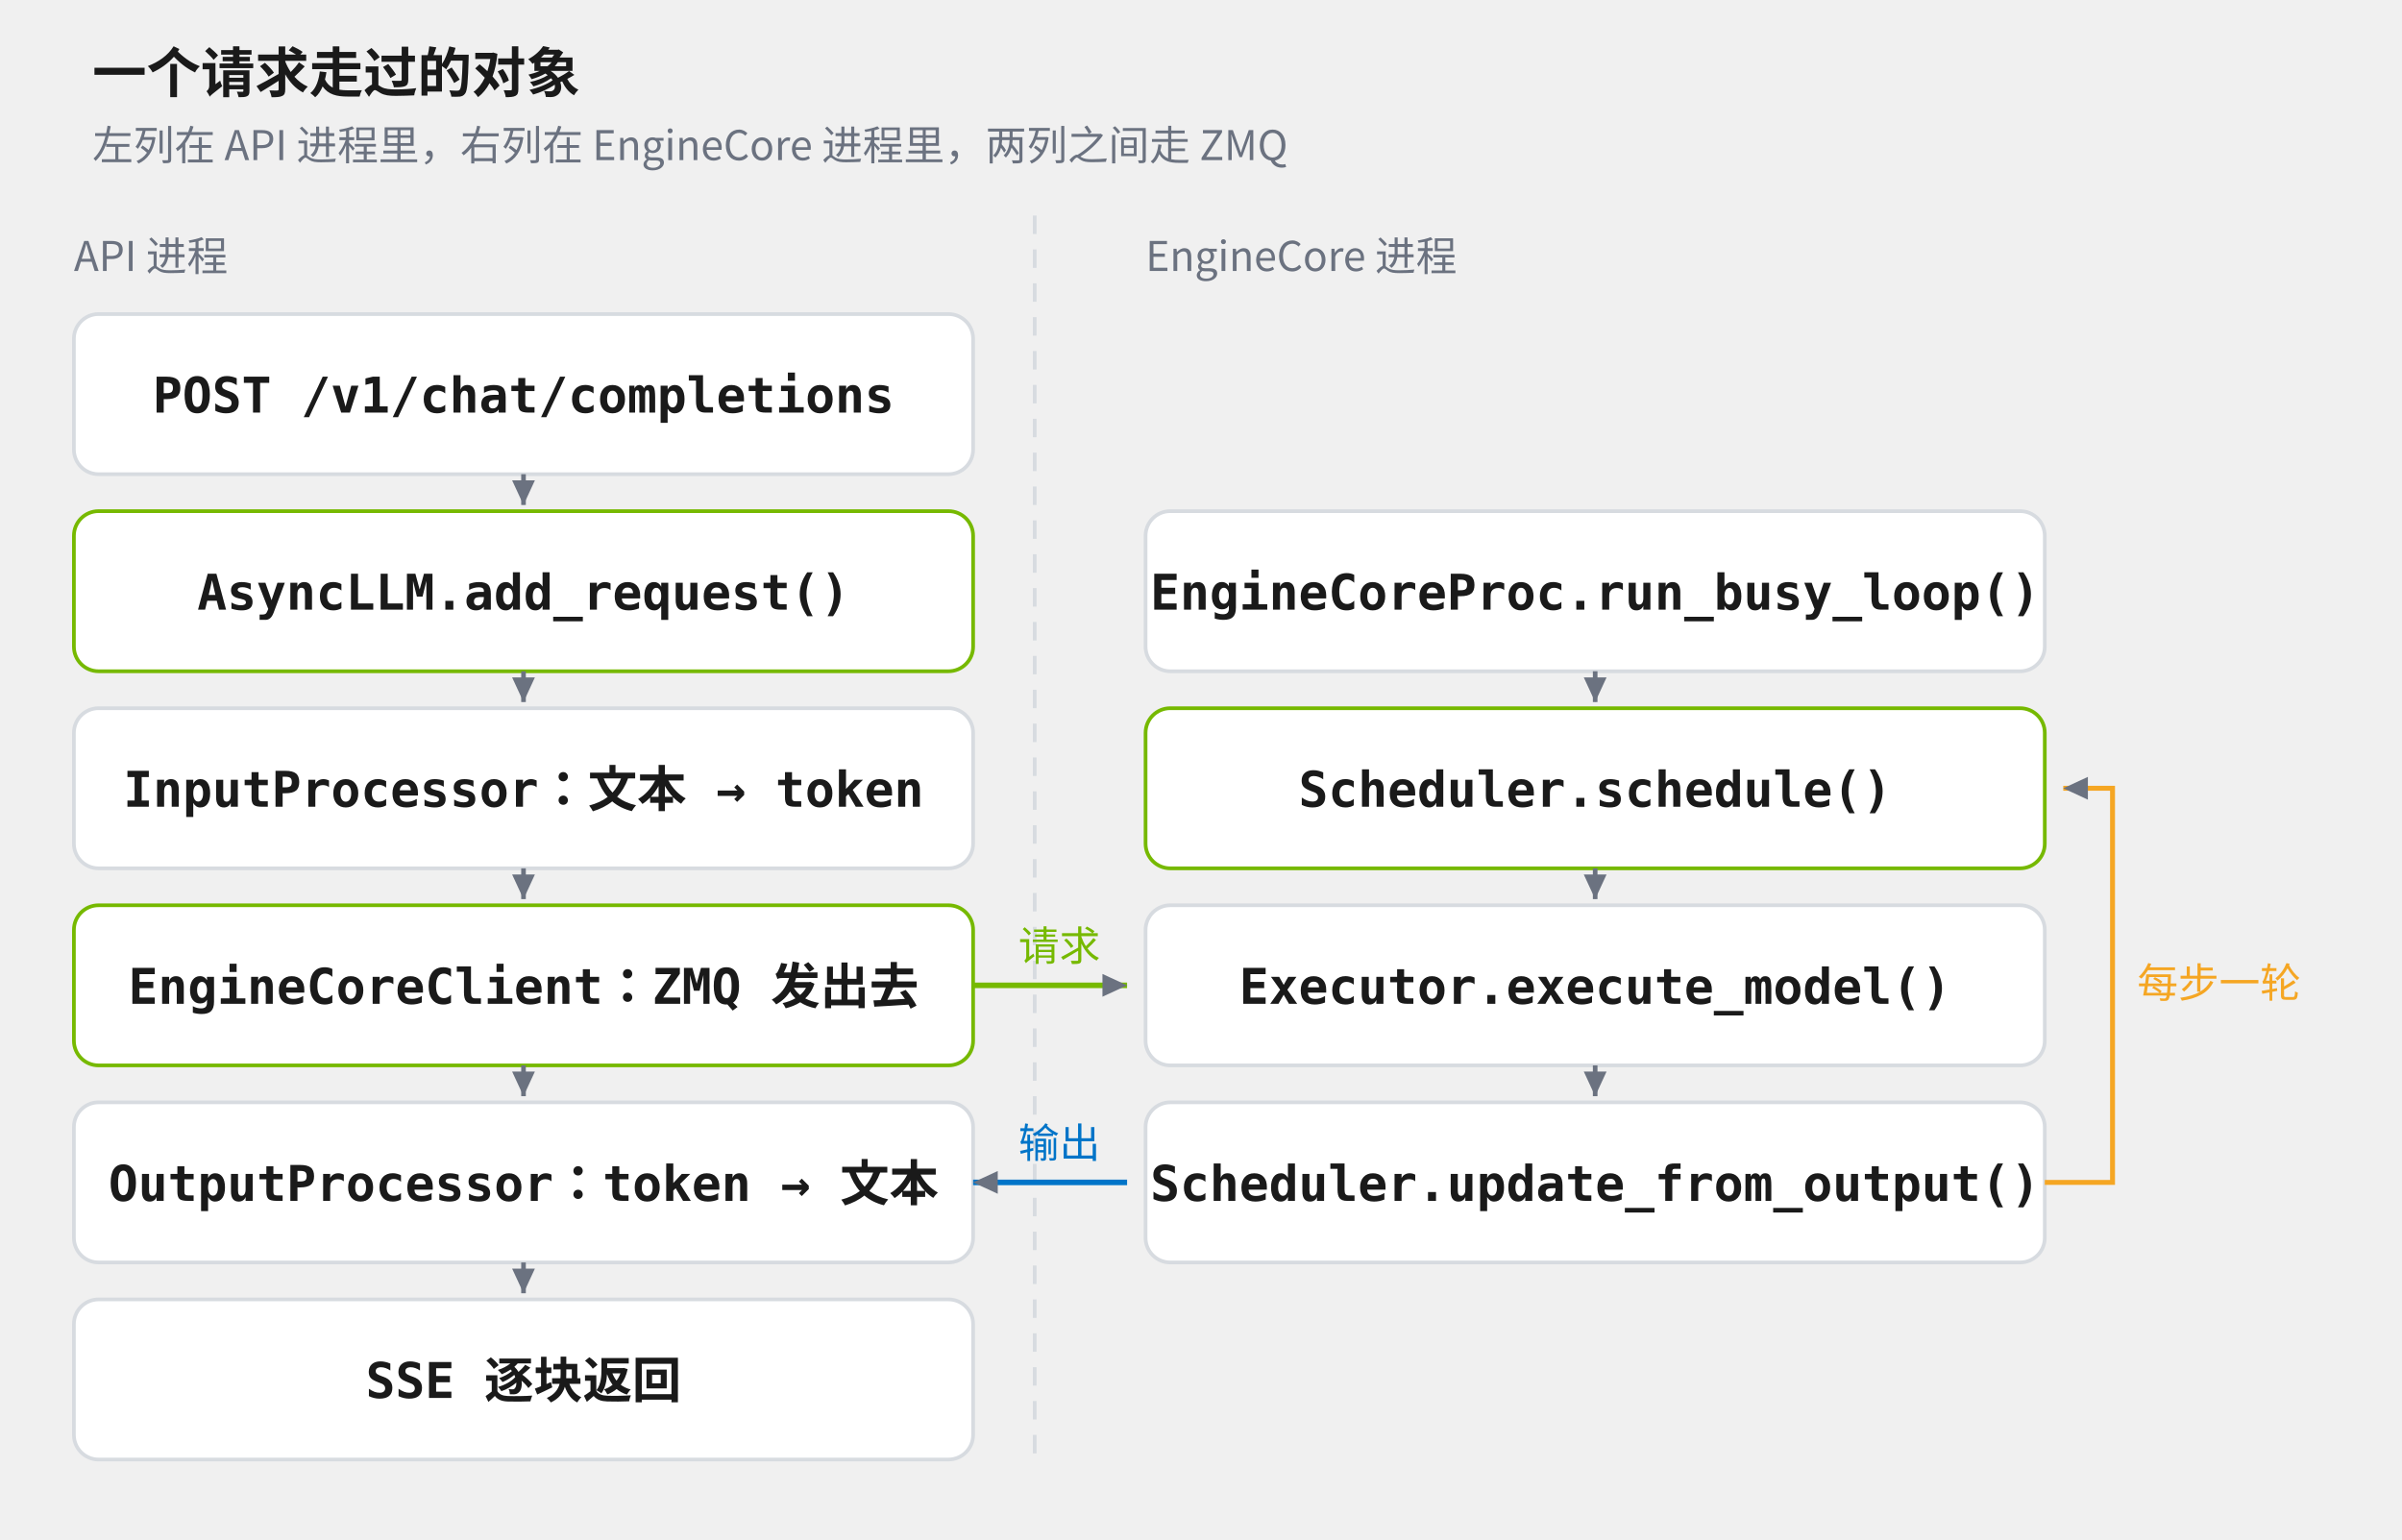
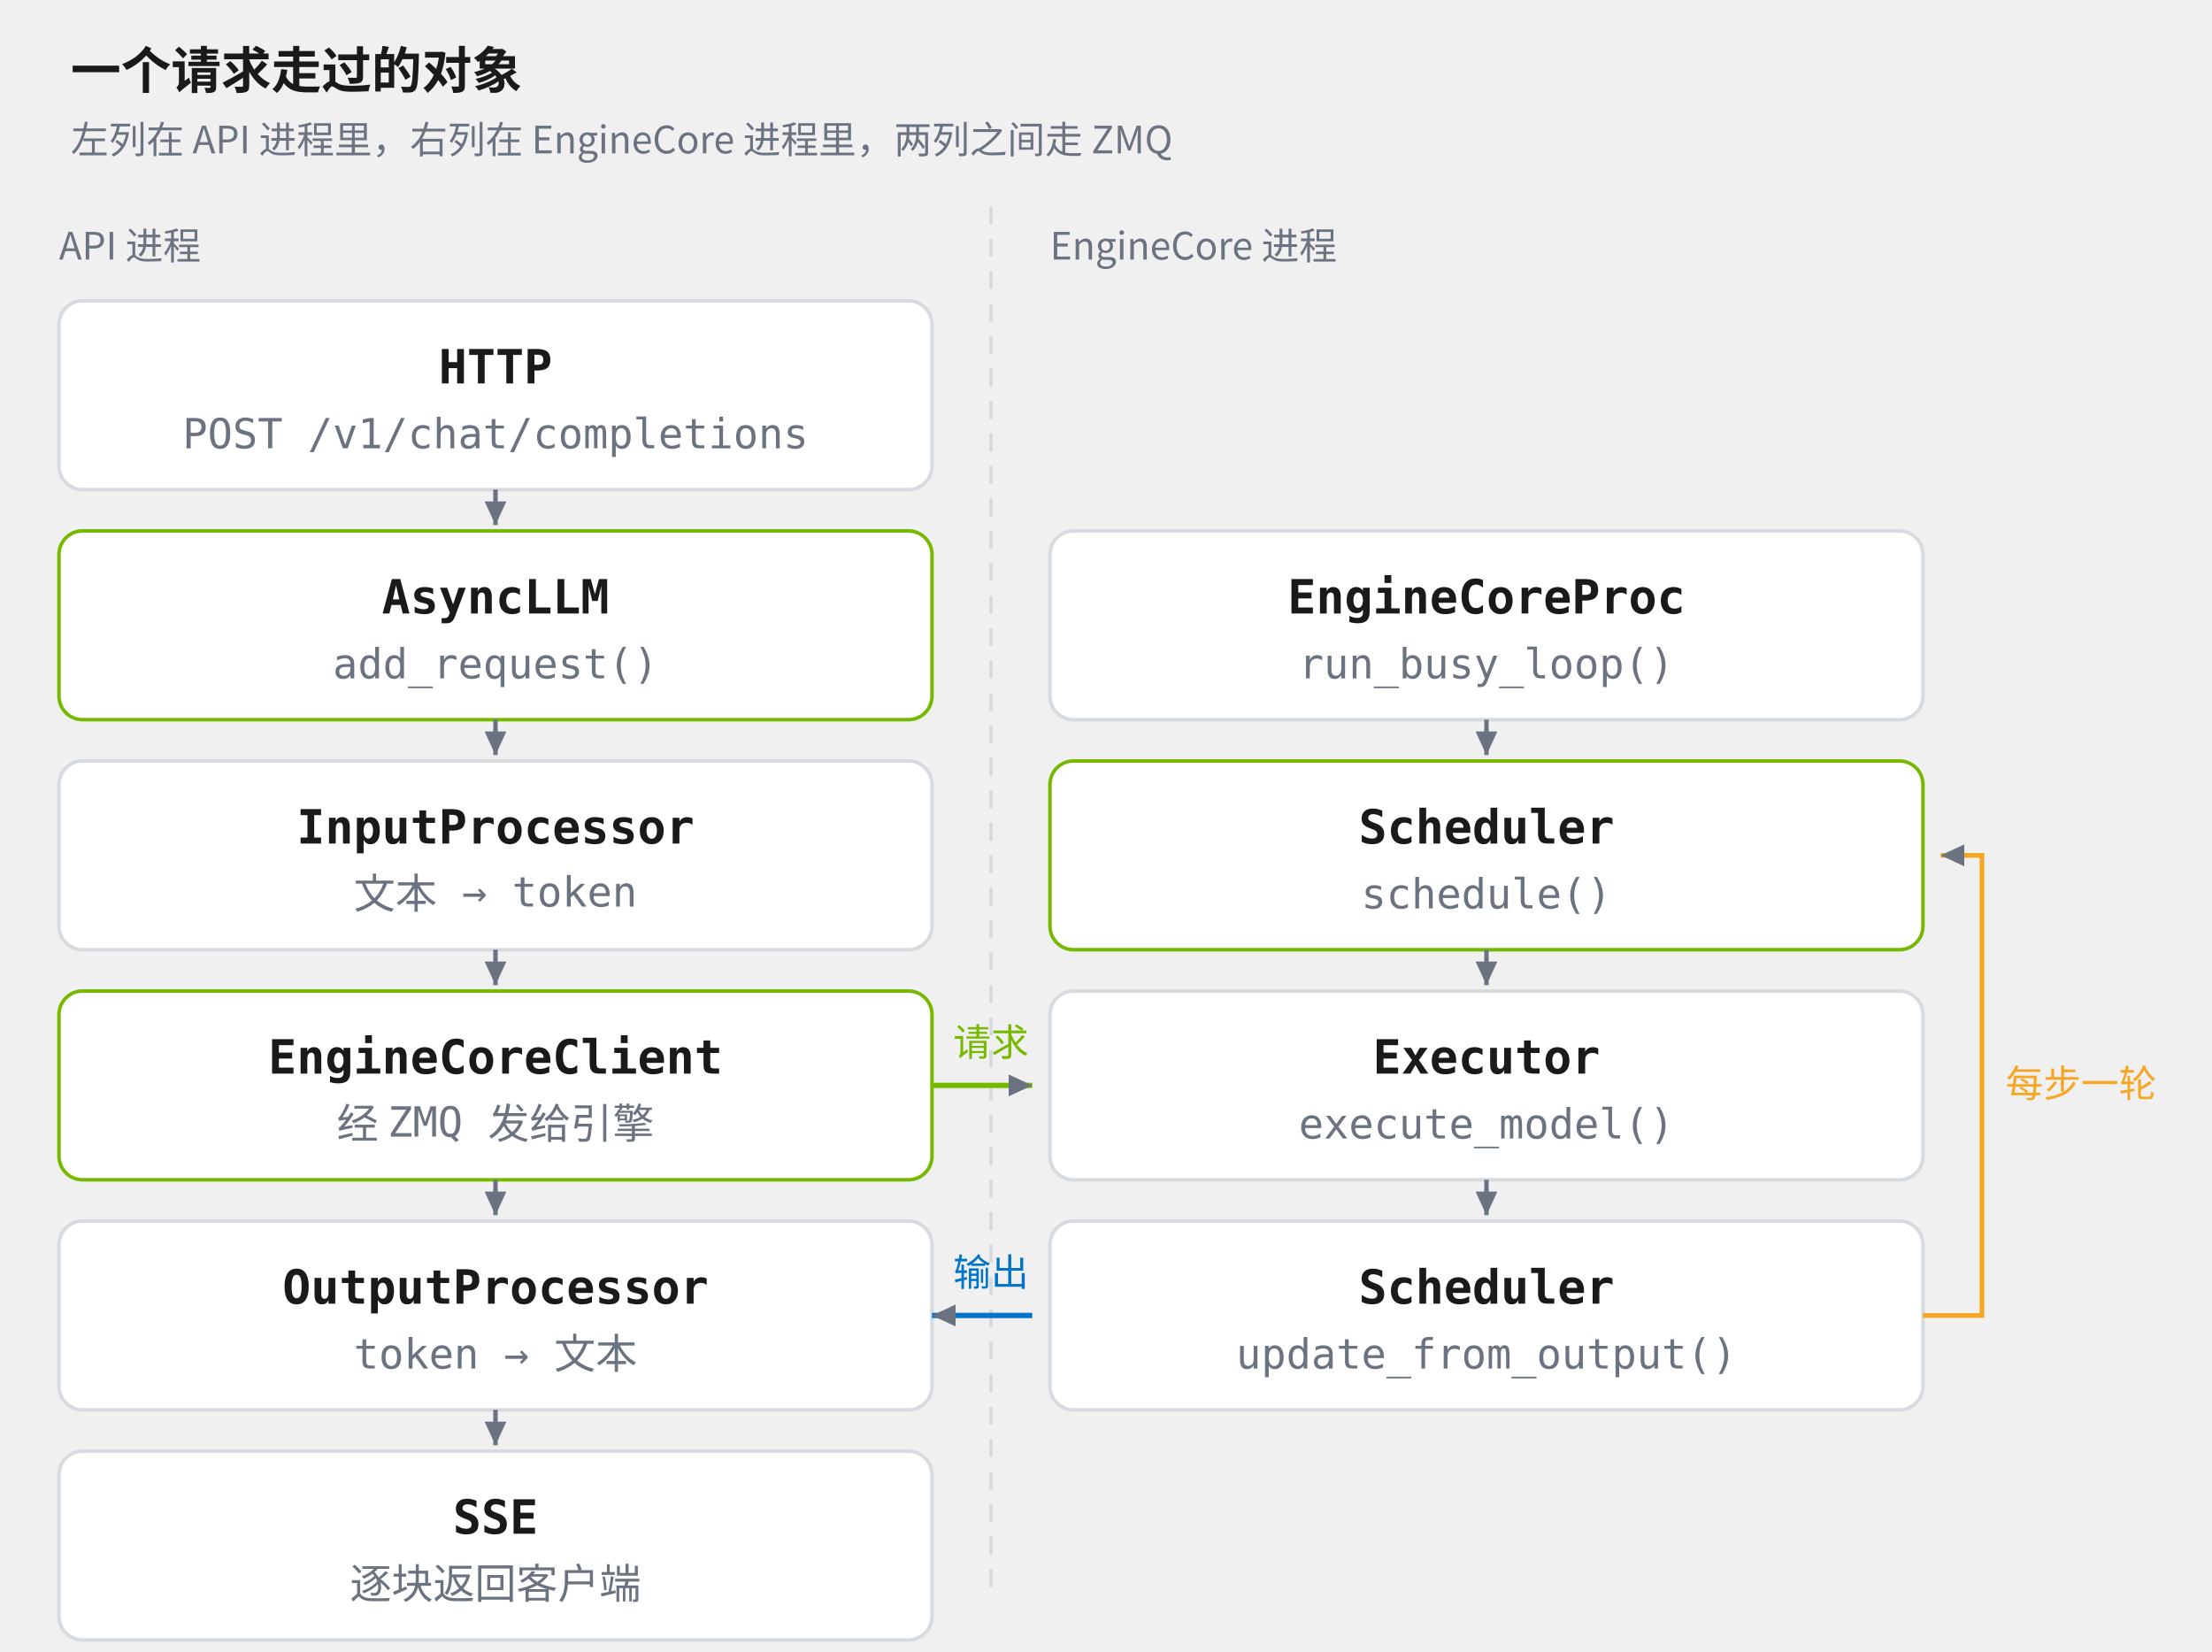
- <svg xmlns="http://www.w3.org/2000/svg" viewBox="0 0 780 500" width="780" height="500" role="img" aria-label="一个请求在 vLLM 里的路径：API 进程做分词和发送，EngineCore 进程里调度、执行、回写输出，两个进程之间用 ZMQ 传消息">
+ <svg xmlns="http://www.w3.org/2000/svg" viewBox="0 0 750 560" width="750" height="560" role="img" aria-label="一个请求在 vLLM 里的路径：API 进程做分词和发送，EngineCore 进程里调度、执行、回写输出，两个进程之间用 ZMQ 传消息">
  <style>.t2t-m{font-family:"JetBrains Mono Variable","JetBrains Mono","SF Mono",Menlo,Consolas,monospace}.t2t-s{font-family:"Noto Sans CJK SC","Noto Sans SC Variable","Noto Sans SC","Source Han Sans SC","PingFang SC","Microsoft YaHei",system-ui,sans-serif}</style>
  <defs>
    <marker id="qa" markerUnits="userSpaceOnUse" markerWidth="9" markerHeight="9" refX="8" refY="4.5" orient="auto">
      <path d="M0 0.8 8 4.5 0 8.2z" fill="#6B7280" />
    </marker>
  </defs>
-   <text x="30" y="30" class="t2t-s" font-size="17.6" fill="#1A1A1A" text-anchor="start" font-weight="700">一个请求走过的对象</text>
-   <text x="30" y="52" class="t2t-s" font-size="13.3" fill="#6B7280" text-anchor="start" font-weight="400">左列在 API 进程里，右列在 EngineCore 进程里，两列之间走 ZMQ</text>
-   <path d="M336 70V474" stroke="#D7DBE0" stroke-width="1.2" stroke-dasharray="6 5" />
-   <text x="24" y="88" class="t2t-s" font-size="13.3" fill="#6B7280" text-anchor="start" font-weight="400">API 进程</text>
-   <text x="372" y="88" class="t2t-s" font-size="13.3" fill="#6B7280" text-anchor="start" font-weight="400">EngineCore 进程</text>
-   <rect x="24" y="102" width="292" height="52" rx="8" fill="#FFFFFF" stroke="#D7DBE0" stroke-width="1.2" />
-   <text x="170.0" y="134.0" class="t2t-m" font-size="16.0" fill="#1A1A1A" text-anchor="middle" font-weight="600">POST /v1/chat/completions</text>
-   <rect x="24" y="166" width="292" height="52" rx="8" fill="#FFFFFF" stroke="#76B900" stroke-width="1.2" />
-   <text x="170.0" y="198.0" class="t2t-m" font-size="16.0" fill="#1A1A1A" text-anchor="middle" font-weight="600">AsyncLLM.add_request()</text>
-   <rect x="24" y="230" width="292" height="52" rx="8" fill="#FFFFFF" stroke="#D7DBE0" stroke-width="1.2" />
-   <text x="170.0" y="262.0" class="t2t-m" font-size="16.0" fill="#1A1A1A" text-anchor="middle" font-weight="600">InputProcessor：文本 → token</text>
-   <rect x="24" y="294" width="292" height="52" rx="8" fill="#FFFFFF" stroke="#76B900" stroke-width="1.2" />
-   <text x="170.0" y="326.0" class="t2t-m" font-size="16.0" fill="#1A1A1A" text-anchor="middle" font-weight="600">EngineCoreClient：ZMQ 发出去</text>
-   <rect x="24" y="358" width="292" height="52" rx="8" fill="#FFFFFF" stroke="#D7DBE0" stroke-width="1.2" />
-   <text x="170.0" y="390.0" class="t2t-m" font-size="16.0" fill="#1A1A1A" text-anchor="middle" font-weight="600">OutputProcessor：token → 文本</text>
-   <rect x="24" y="422" width="292" height="52" rx="8" fill="#FFFFFF" stroke="#D7DBE0" stroke-width="1.2" />
-   <text x="170.0" y="454.0" class="t2t-m" font-size="16.0" fill="#1A1A1A" text-anchor="middle" font-weight="600">SSE 逐块返回</text>
-   <rect x="372" y="166" width="292" height="52" rx="8" fill="#FFFFFF" stroke="#D7DBE0" stroke-width="1.2" />
-   <text x="518.0" y="198.0" class="t2t-m" font-size="16.0" fill="#1A1A1A" text-anchor="middle" font-weight="600">EngineCoreProc.run_busy_loop()</text>
-   <rect x="372" y="230" width="292" height="52" rx="8" fill="#FFFFFF" stroke="#76B900" stroke-width="1.2" />
-   <text x="518.0" y="262.0" class="t2t-m" font-size="16.0" fill="#1A1A1A" text-anchor="middle" font-weight="600">Scheduler.schedule()</text>
-   <rect x="372" y="294" width="292" height="52" rx="8" fill="#FFFFFF" stroke="#D7DBE0" stroke-width="1.2" />
-   <text x="518.0" y="326.0" class="t2t-m" font-size="16.0" fill="#1A1A1A" text-anchor="middle" font-weight="600">Executor.execute_model()</text>
-   <rect x="372" y="358" width="292" height="52" rx="8" fill="#FFFFFF" stroke="#D7DBE0" stroke-width="1.2" />
-   <text x="518.0" y="390.0" class="t2t-m" font-size="16.0" fill="#1A1A1A" text-anchor="middle" font-weight="600">Scheduler.update_from_output()</text>
-   <path d="M170.0 154V164" stroke="#6B7280" stroke-width="1.5" marker-end="url(#qa)" />
-   <path d="M170.0 218V228" stroke="#6B7280" stroke-width="1.5" marker-end="url(#qa)" />
-   <path d="M170.0 282V292" stroke="#6B7280" stroke-width="1.5" marker-end="url(#qa)" />
-   <path d="M170.0 346V356" stroke="#6B7280" stroke-width="1.5" marker-end="url(#qa)" />
-   <path d="M170.0 410V420" stroke="#6B7280" stroke-width="1.5" marker-end="url(#qa)" />
-   <path d="M518.0 218V228" stroke="#6B7280" stroke-width="1.5" marker-end="url(#qa)" />
-   <path d="M518.0 282V292" stroke="#6B7280" stroke-width="1.5" marker-end="url(#qa)" />
-   <path d="M518.0 346V356" stroke="#6B7280" stroke-width="1.5" marker-end="url(#qa)" />
-   <path d="M316 320.0H366" stroke="#76B900" stroke-width="1.8" marker-end="url(#qa)" />
-   <text x="344.0" y="312.0" class="t2t-s" font-size="13.3" fill="#76B900" text-anchor="middle" font-weight="400">请求</text>
-   <path d="M366 384.0H316" stroke="#0074C8" stroke-width="1.8" marker-end="url(#qa)" />
-   <text x="344.0" y="376.0" class="t2t-s" font-size="13.3" fill="#0074C8" text-anchor="middle" font-weight="400">输出</text>
-   <path d="M664 384.0H686V256.0H670" stroke="#F5A623" stroke-width="1.6" fill="none" marker-end="url(#qa)" />
-   <text x="694" y="324.0" class="t2t-s" font-size="13.3" fill="#F5A623" text-anchor="start" font-weight="400">每步一轮</text>
+   <text x="24" y="30" class="t2t-s" font-size="17.0" fill="#1A1A1A" text-anchor="start" font-weight="700">一个请求走过的对象</text>
+   <text x="24" y="52" class="t2t-s" font-size="12.8" fill="#6B7280" text-anchor="start" font-weight="400">左列在 API 进程里，右列在 EngineCore 进程里，两列之间走 ZMQ</text>
+   <path d="M336 70V540" stroke="#D7DBE0" stroke-width="1.2" stroke-dasharray="6 5" />
+   <text x="20" y="88" class="t2t-s" font-size="12.8" fill="#6B7280" text-anchor="start" font-weight="400">API 进程</text>
+   <text x="356" y="88" class="t2t-s" font-size="12.8" fill="#6B7280" text-anchor="start" font-weight="400">EngineCore 进程</text>
+   <rect x="20" y="102" width="296" height="64" rx="8" fill="#FFFFFF" stroke="#D7DBE0" stroke-width="1.2" />
+   <text x="168.0" y="130" class="t2t-m" font-size="16.0" fill="#1A1A1A" text-anchor="middle" font-weight="600">HTTP</text>
+   <text x="168.0" y="152" class="t2t-m" font-size="14.1" fill="#6B7280" text-anchor="middle" font-weight="400">POST /v1/chat/completions</text>
+   <rect x="20" y="180" width="296" height="64" rx="8" fill="#FFFFFF" stroke="#76B900" stroke-width="1.2" />
+   <text x="168.0" y="208" class="t2t-m" font-size="16.0" fill="#1A1A1A" text-anchor="middle" font-weight="600">AsyncLLM</text>
+   <text x="168.0" y="230" class="t2t-m" font-size="14.1" fill="#6B7280" text-anchor="middle" font-weight="400">add_request()</text>
+   <rect x="20" y="258" width="296" height="64" rx="8" fill="#FFFFFF" stroke="#D7DBE0" stroke-width="1.2" />
+   <text x="168.0" y="286" class="t2t-m" font-size="16.0" fill="#1A1A1A" text-anchor="middle" font-weight="600">InputProcessor</text>
+   <text x="168.0" y="308" class="t2t-m" font-size="14.1" fill="#6B7280" text-anchor="middle" font-weight="400">文本 → token</text>
+   <rect x="20" y="336" width="296" height="64" rx="8" fill="#FFFFFF" stroke="#76B900" stroke-width="1.2" />
+   <text x="168.0" y="364" class="t2t-m" font-size="16.0" fill="#1A1A1A" text-anchor="middle" font-weight="600">EngineCoreClient</text>
+   <text x="168.0" y="386" class="t2t-m" font-size="14.1" fill="#6B7280" text-anchor="middle" font-weight="400">经 ZMQ 发给引擎</text>
+   <rect x="20" y="414" width="296" height="64" rx="8" fill="#FFFFFF" stroke="#D7DBE0" stroke-width="1.2" />
+   <text x="168.0" y="442" class="t2t-m" font-size="16.0" fill="#1A1A1A" text-anchor="middle" font-weight="600">OutputProcessor</text>
+   <text x="168.0" y="464" class="t2t-m" font-size="14.1" fill="#6B7280" text-anchor="middle" font-weight="400">token → 文本</text>
+   <rect x="20" y="492" width="296" height="64" rx="8" fill="#FFFFFF" stroke="#D7DBE0" stroke-width="1.2" />
+   <text x="168.0" y="520" class="t2t-m" font-size="16.0" fill="#1A1A1A" text-anchor="middle" font-weight="600">SSE</text>
+   <text x="168.0" y="542" class="t2t-m" font-size="14.1" fill="#6B7280" text-anchor="middle" font-weight="400">逐块返回客户端</text>
+   <rect x="356" y="180" width="296" height="64" rx="8" fill="#FFFFFF" stroke="#D7DBE0" stroke-width="1.2" />
+   <text x="504.0" y="208" class="t2t-m" font-size="16.0" fill="#1A1A1A" text-anchor="middle" font-weight="600">EngineCoreProc</text>
+   <text x="504.0" y="230" class="t2t-m" font-size="14.1" fill="#6B7280" text-anchor="middle" font-weight="400">run_busy_loop()</text>
+   <rect x="356" y="258" width="296" height="64" rx="8" fill="#FFFFFF" stroke="#76B900" stroke-width="1.2" />
+   <text x="504.0" y="286" class="t2t-m" font-size="16.0" fill="#1A1A1A" text-anchor="middle" font-weight="600">Scheduler</text>
+   <text x="504.0" y="308" class="t2t-m" font-size="14.1" fill="#6B7280" text-anchor="middle" font-weight="400">schedule()</text>
+   <rect x="356" y="336" width="296" height="64" rx="8" fill="#FFFFFF" stroke="#D7DBE0" stroke-width="1.2" />
+   <text x="504.0" y="364" class="t2t-m" font-size="16.0" fill="#1A1A1A" text-anchor="middle" font-weight="600">Executor</text>
+   <text x="504.0" y="386" class="t2t-m" font-size="14.1" fill="#6B7280" text-anchor="middle" font-weight="400">execute_model()</text>
+   <rect x="356" y="414" width="296" height="64" rx="8" fill="#FFFFFF" stroke="#D7DBE0" stroke-width="1.2" />
+   <text x="504.0" y="442" class="t2t-m" font-size="16.0" fill="#1A1A1A" text-anchor="middle" font-weight="600">Scheduler</text>
+   <text x="504.0" y="464" class="t2t-m" font-size="14.1" fill="#6B7280" text-anchor="middle" font-weight="400">update_from_output()</text>
+   <path d="M168.0 166V178" stroke="#6B7280" stroke-width="1.5" marker-end="url(#qa)" />
+   <path d="M168.0 244V256" stroke="#6B7280" stroke-width="1.5" marker-end="url(#qa)" />
+   <path d="M168.0 322V334" stroke="#6B7280" stroke-width="1.5" marker-end="url(#qa)" />
+   <path d="M168.0 400V412" stroke="#6B7280" stroke-width="1.5" marker-end="url(#qa)" />
+   <path d="M168.0 478V490" stroke="#6B7280" stroke-width="1.5" marker-end="url(#qa)" />
+   <path d="M504.0 244V256" stroke="#6B7280" stroke-width="1.5" marker-end="url(#qa)" />
+   <path d="M504.0 322V334" stroke="#6B7280" stroke-width="1.5" marker-end="url(#qa)" />
+   <path d="M504.0 400V412" stroke="#6B7280" stroke-width="1.5" marker-end="url(#qa)" />
+   <path d="M316 368.0H350" stroke="#76B900" stroke-width="1.8" marker-end="url(#qa)" />
+   <text x="336.0" y="358.0" class="t2t-s" font-size="12.8" fill="#76B900" text-anchor="middle" font-weight="400">请求</text>
+   <path d="M350 446.0H316" stroke="#0074C8" stroke-width="1.8" marker-end="url(#qa)" />
+   <text x="336.0" y="436.0" class="t2t-s" font-size="12.8" fill="#0074C8" text-anchor="middle" font-weight="400">输出</text>
+   <path d="M652 446.0H672V290.0H658" stroke="#F5A623" stroke-width="1.6" fill="none" marker-end="url(#qa)" />
+   <text x="680" y="372.0" class="t2t-s" font-size="12.8" fill="#F5A623" text-anchor="start" font-weight="400">每步一轮</text>
</svg>
